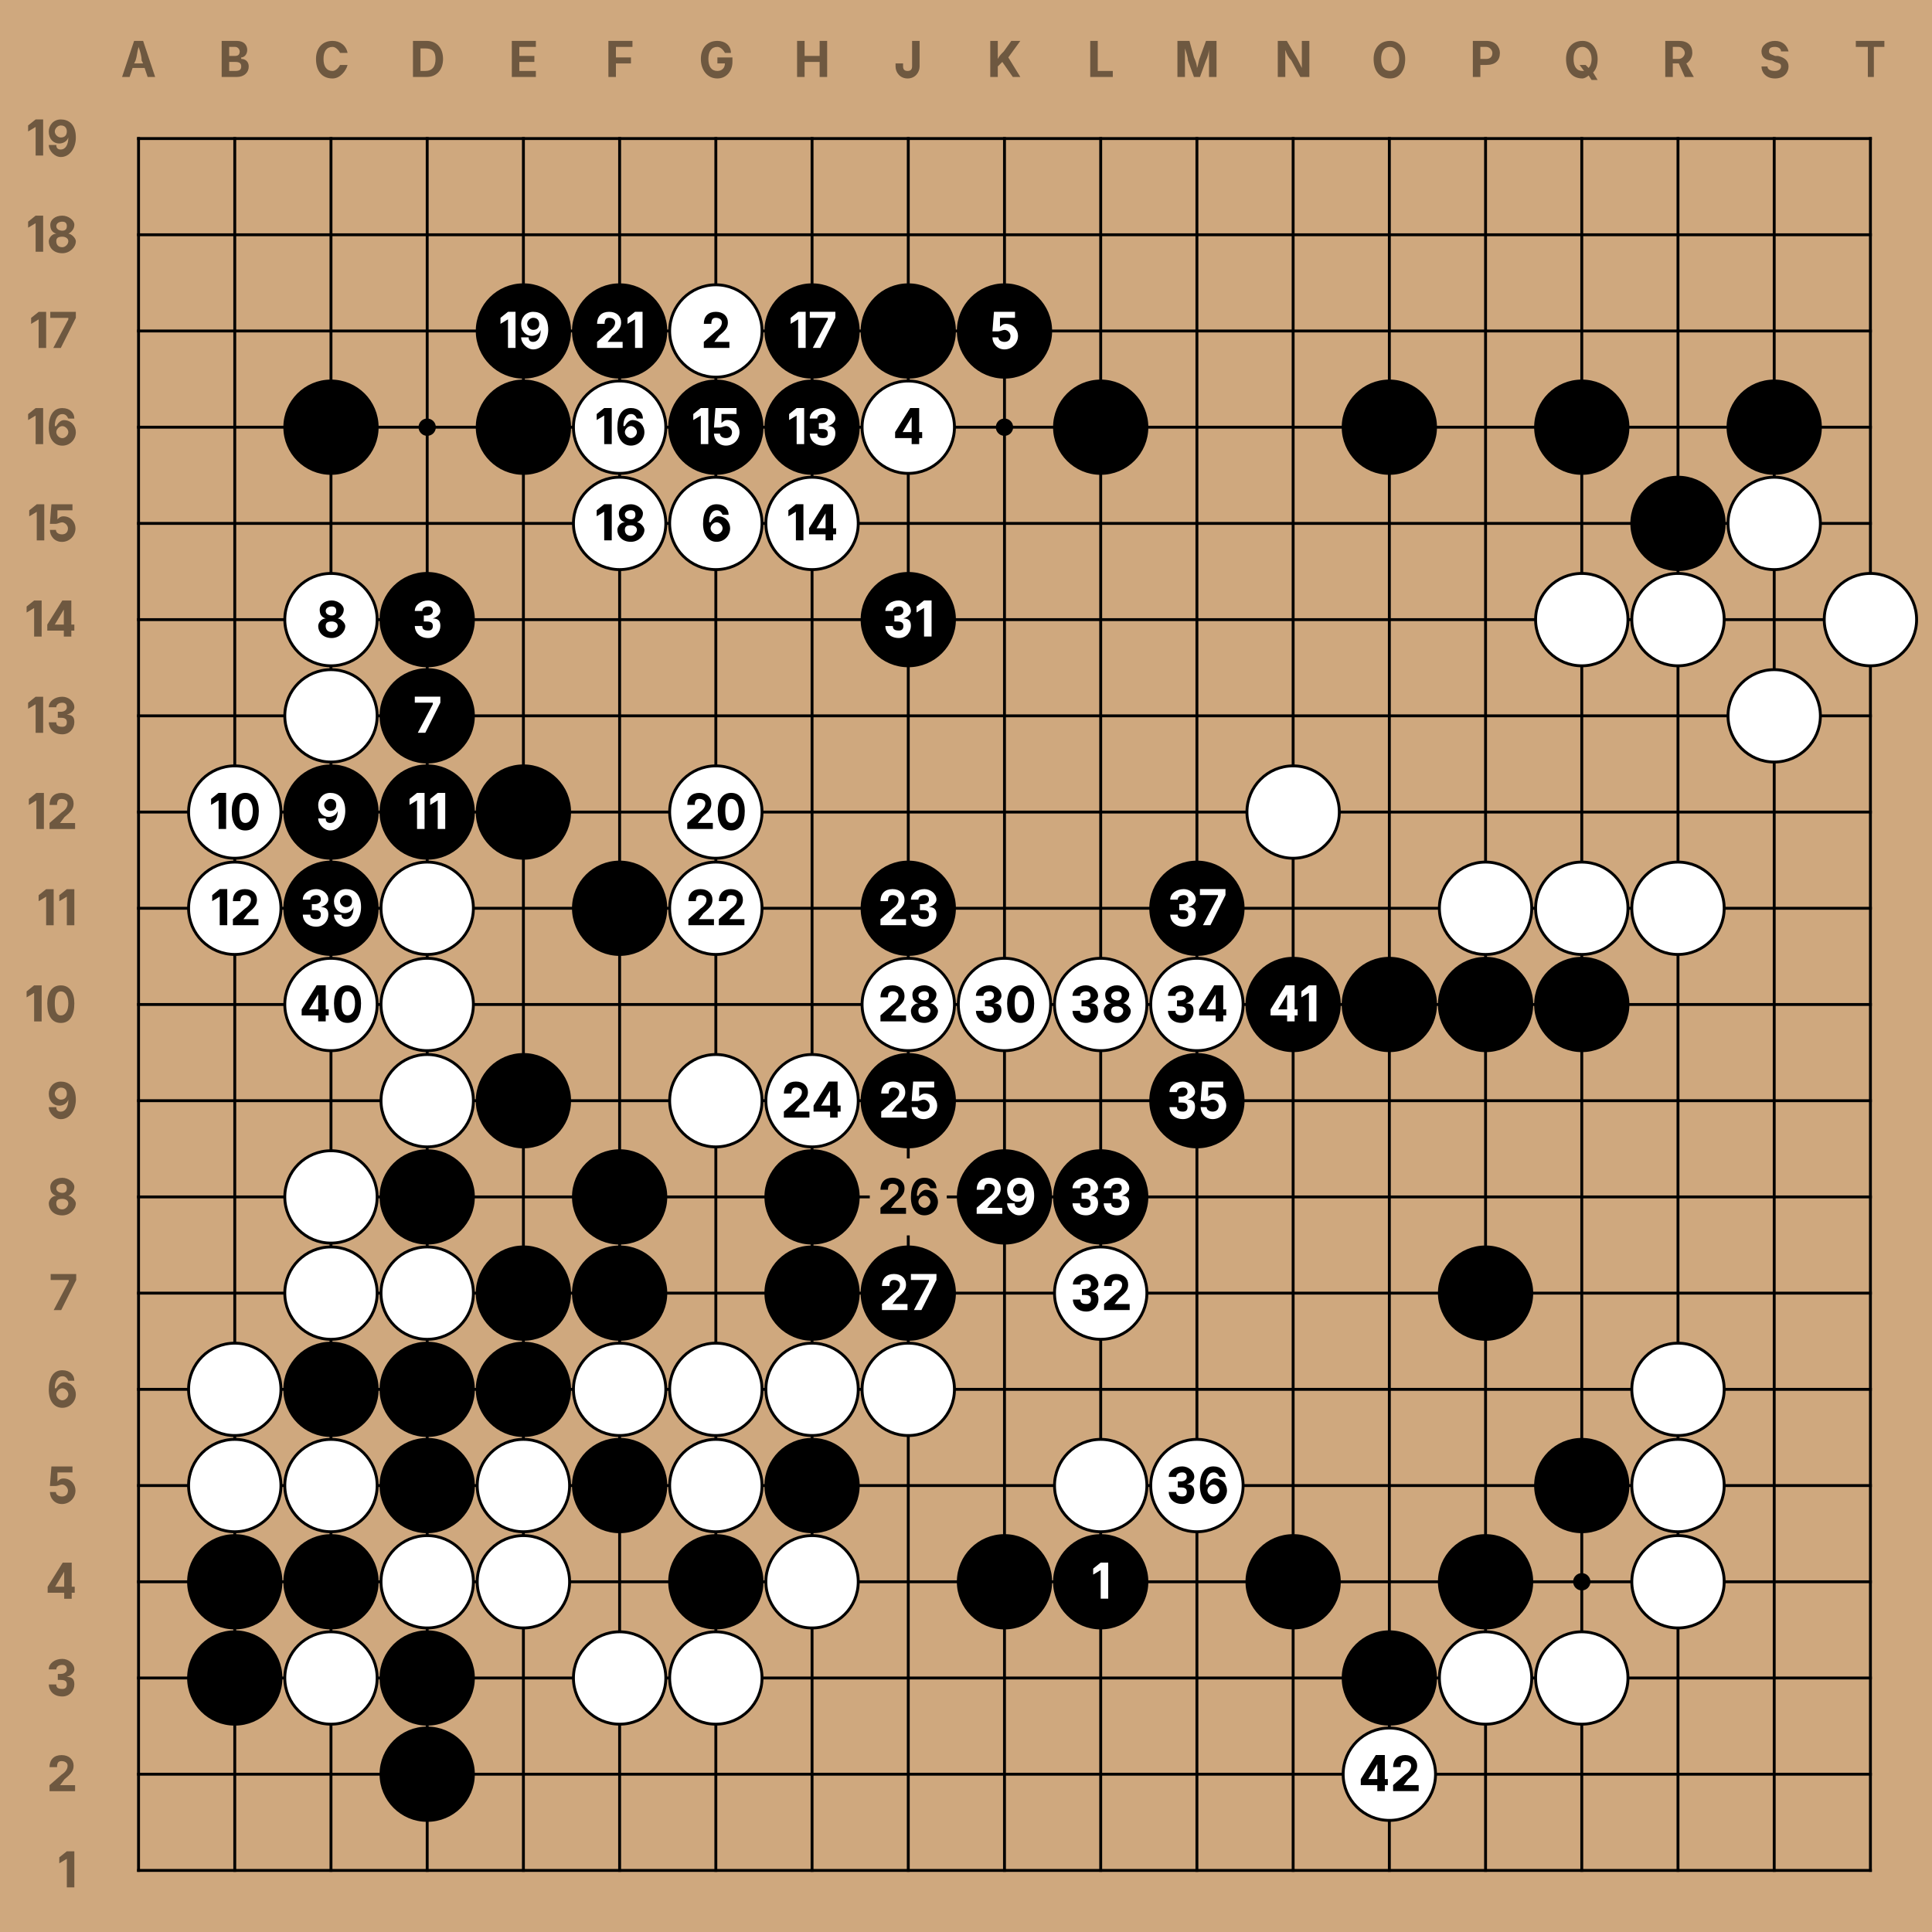
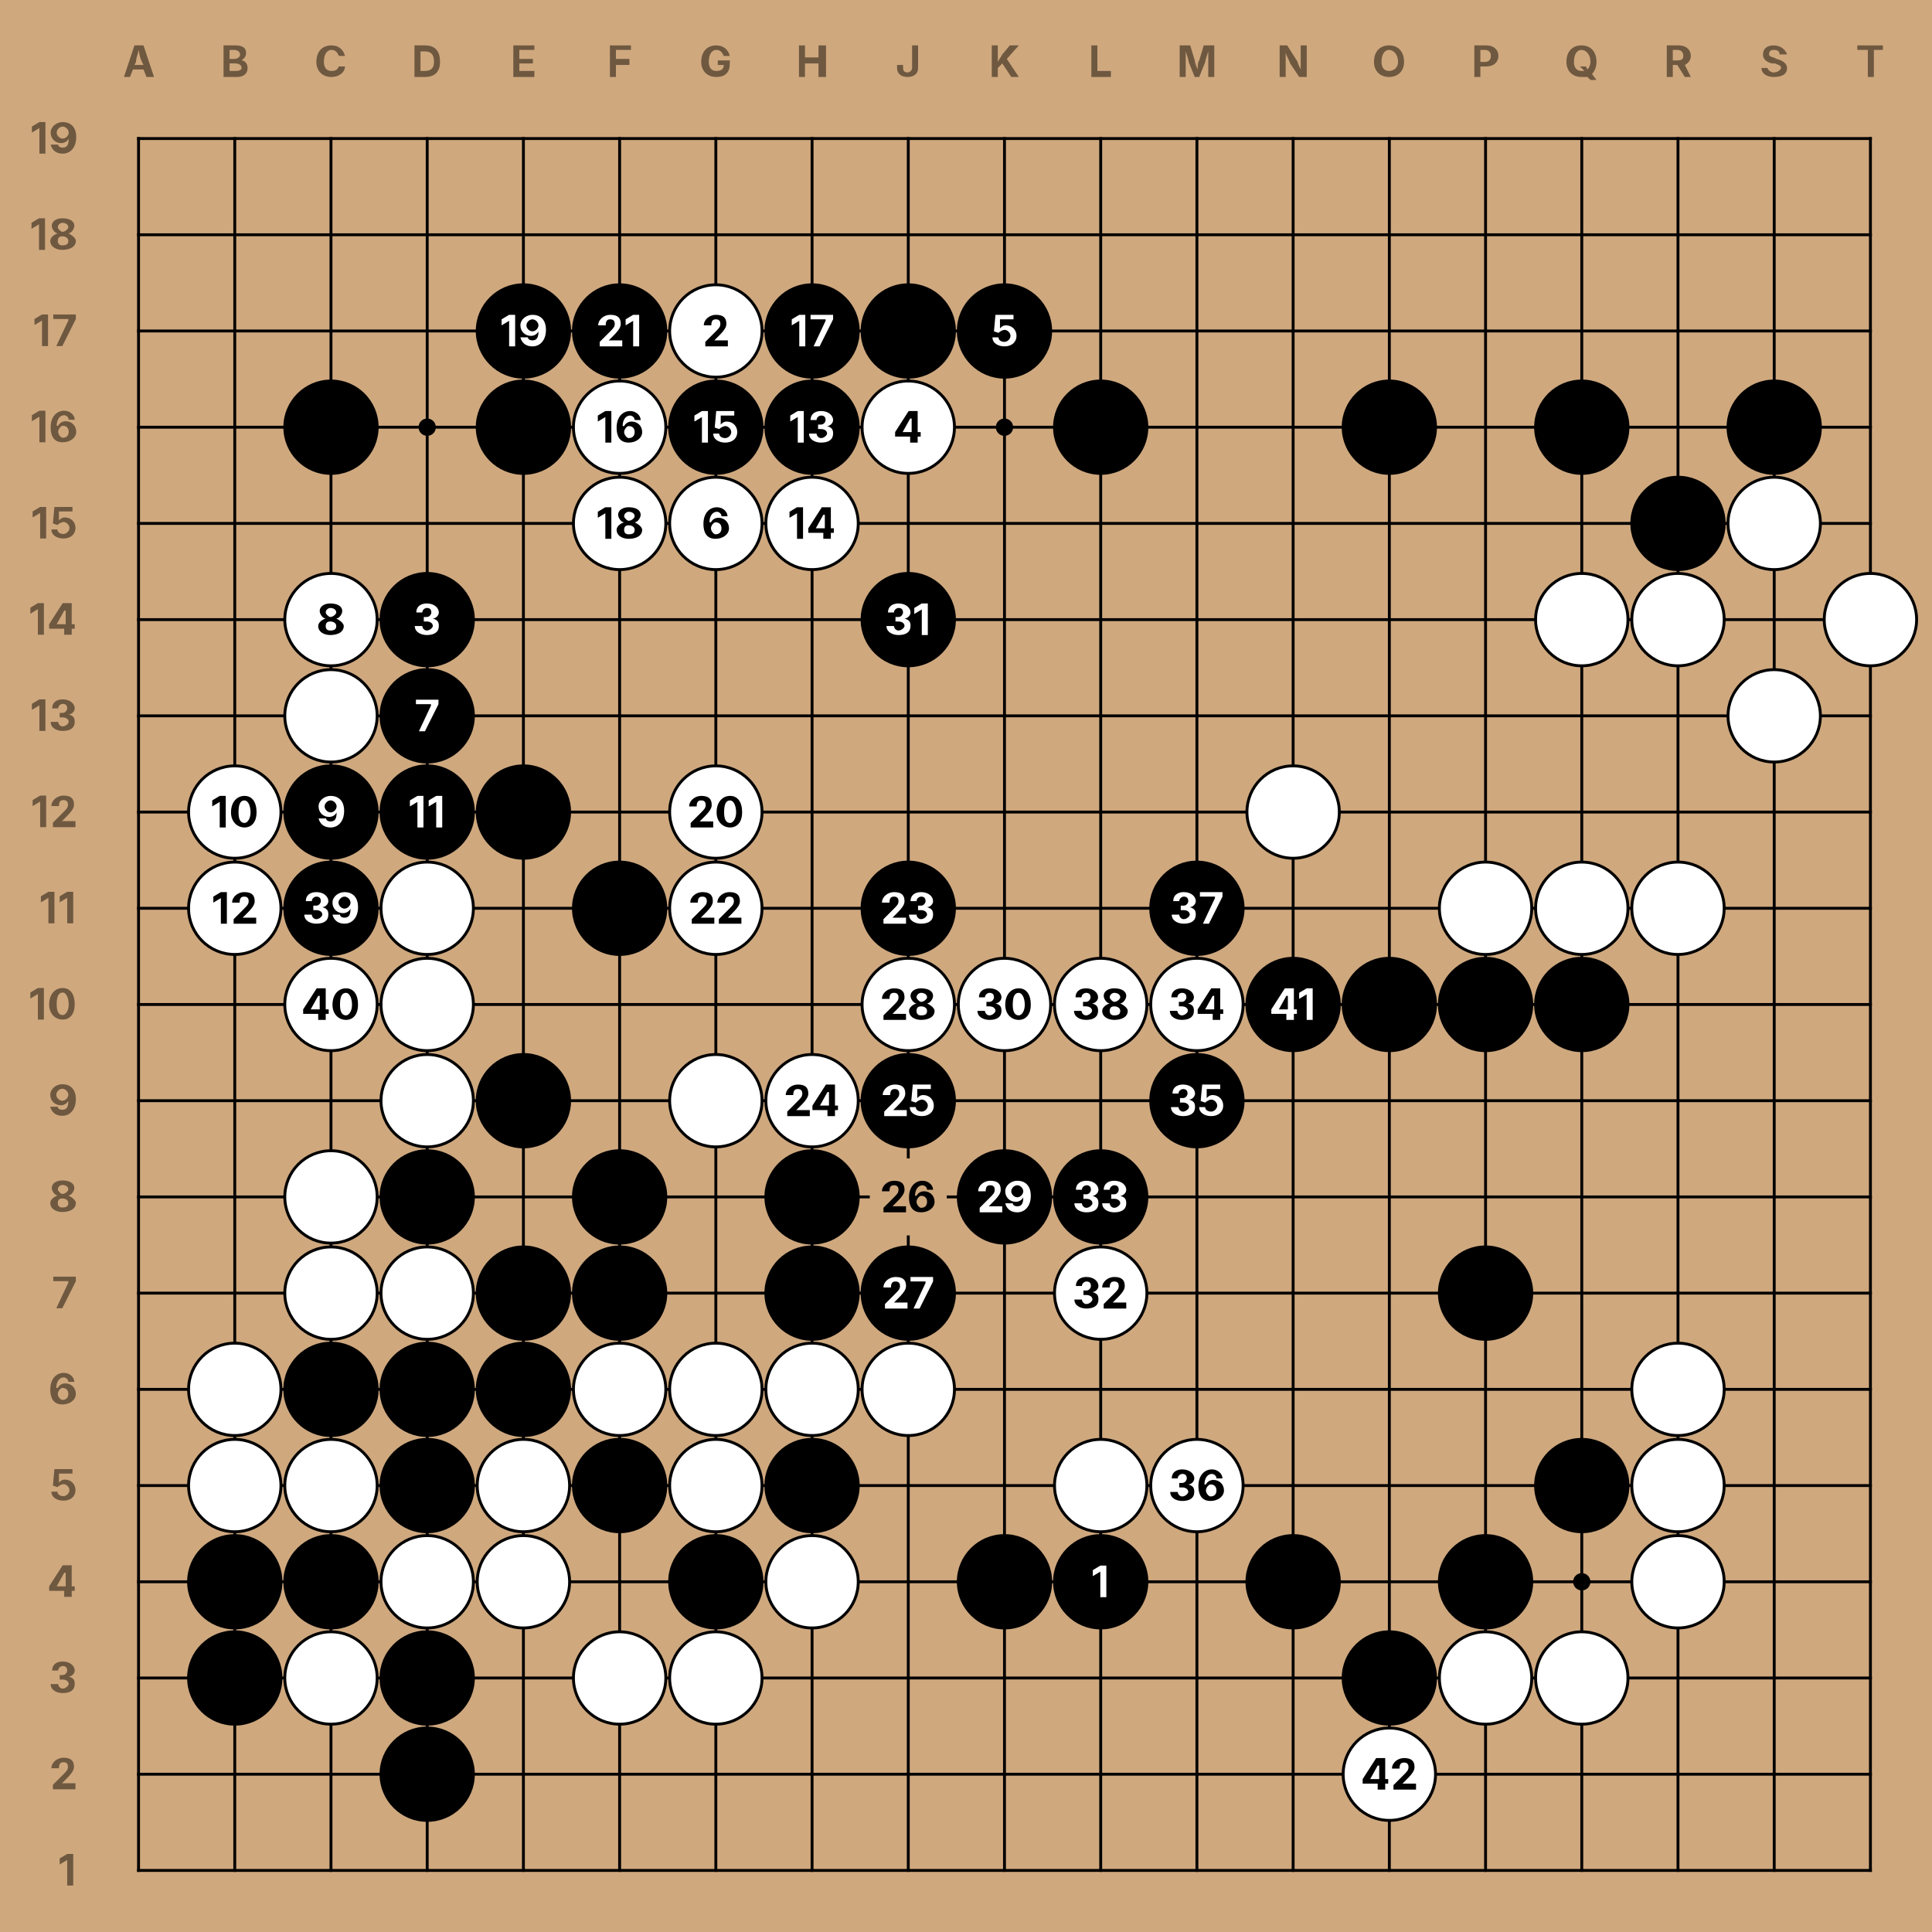
- <svg xmlns="http://www.w3.org/2000/svg" font-family="Inter" font-size="0.5" font-weight="700" viewBox="0 0 800 800" width="800">
+ <svg xmlns="http://www.w3.org/2000/svg" font-family="Inter" font-size="0.45" font-weight="700" viewBox="0 0 800 800" width="800">
  <defs>
    <clipPath id="board-clip">
      <rect height="19" width="19" x="-0.5" y="-0.5" />
    </clipPath>
    <marker id="linehead" markerHeight="4" markerWidth="4" refX="2" refY="2">
      <circle cx="2" cy="2" r="2" />
    </marker>
    <marker id="arrowhead" markerHeight="5" markerWidth="7" orient="auto" refX="7" refY="2.5">
      <polygon points="0 0, 7 2.5, 0 5" />
    </marker>
  </defs>
  <rect fill="#cfa87e" height="100%" width="100%" x="0" y="0" />
  <g id="diagram" transform="scale(39.8406, 39.8406)">
    <g id="board-view" transform="translate(1.44, 1.44)">
      <g clip-path="url(#board-clip)" id="goban">
        <g id="lines" stroke="black" stroke-linecap="square" stroke-width="0.03">
          <line x1="0" x2="0" y1="0" y2="18" />
          <line x1="1" x2="1" y1="0" y2="18" />
          <line x1="2" x2="2" y1="0" y2="18" />
          <line x1="3" x2="3" y1="0" y2="18" />
          <line x1="4" x2="4" y1="0" y2="18" />
          <line x1="5" x2="5" y1="0" y2="18" />
          <line x1="6" x2="6" y1="0" y2="18" />
          <line x1="7" x2="7" y1="0" y2="18" />
          <line x1="8" x2="8" y1="0" y2="18" />
          <line x1="9" x2="9" y1="0" y2="18" />
          <line x1="10" x2="10" y1="0" y2="18" />
          <line x1="11" x2="11" y1="0" y2="18" />
          <line x1="12" x2="12" y1="0" y2="18" />
          <line x1="13" x2="13" y1="0" y2="18" />
          <line x1="14" x2="14" y1="0" y2="18" />
          <line x1="15" x2="15" y1="0" y2="18" />
          <line x1="16" x2="16" y1="0" y2="18" />
          <line x1="17" x2="17" y1="0" y2="18" />
          <line x1="18" x2="18" y1="0" y2="18" />
          <line x1="0" x2="18" y1="0" y2="0" />
          <line x1="0" x2="18" y1="1" y2="1" />
          <line x1="0" x2="18" y1="2" y2="2" />
          <line x1="0" x2="18" y1="3" y2="3" />
          <line x1="0" x2="18" y1="4" y2="4" />
          <line x1="0" x2="18" y1="5" y2="5" />
          <line x1="0" x2="18" y1="6" y2="6" />
          <line x1="0" x2="18" y1="7" y2="7" />
          <line x1="0" x2="18" y1="8" y2="8" />
          <line x1="0" x2="18" y1="9" y2="9" />
          <line x1="0" x2="18" y1="10" y2="10" />
          <line x1="0" x2="18" y1="11" y2="11" />
          <line x1="0" x2="18" y1="12" y2="12" />
          <line x1="0" x2="18" y1="13" y2="13" />
          <line x1="0" x2="18" y1="14" y2="14" />
          <line x1="0" x2="18" y1="15" y2="15" />
          <line x1="0" x2="18" y1="16" y2="16" />
          <line x1="0" x2="18" y1="17" y2="17" />
          <line x1="0" x2="18" y1="18" y2="18" />
          <g fill="black" id="hoshi" stroke="none">
            <circle cx="3" cy="3" r="0.09" />
            <circle cx="3" cy="9" r="0.09" />
            <circle cx="3" cy="15" r="0.09" />
            <circle cx="9" cy="3" r="0.09" />
            <circle cx="9" cy="9" r="0.09" />
            <circle cx="9" cy="15" r="0.09" />
            <circle cx="15" cy="3" r="0.09" />
            <circle cx="15" cy="9" r="0.09" />
            <circle cx="15" cy="15" r="0.09" />
          </g>
        </g>
        <g id="stones" stroke="none">
          <circle cx="4" cy="2" fill="black" r="0.48" stroke="black" stroke-width="0.03" />
          <circle cx="5" cy="2" fill="black" r="0.48" stroke="black" stroke-width="0.03" />
          <circle cx="6" cy="2" fill="white" r="0.48" stroke="black" stroke-width="0.03" />
          <circle cx="7" cy="2" fill="black" r="0.48" stroke="black" stroke-width="0.03" />
          <circle cx="8" cy="2" fill="black" r="0.48" stroke="black" stroke-width="0.03" />
          <circle cx="9" cy="2" fill="black" r="0.48" stroke="black" stroke-width="0.03" />
          <circle cx="2" cy="3" fill="black" r="0.48" stroke="black" stroke-width="0.03" />
          <circle cx="4" cy="3" fill="black" r="0.48" stroke="black" stroke-width="0.03" />
          <circle cx="5" cy="3" fill="white" r="0.48" stroke="black" stroke-width="0.03" />
          <circle cx="6" cy="3" fill="black" r="0.48" stroke="black" stroke-width="0.03" />
          <circle cx="7" cy="3" fill="black" r="0.48" stroke="black" stroke-width="0.03" />
          <circle cx="8" cy="3" fill="white" r="0.48" stroke="black" stroke-width="0.03" />
          <circle cx="10" cy="3" fill="black" r="0.48" stroke="black" stroke-width="0.03" />
          <circle cx="13" cy="3" fill="black" r="0.48" stroke="black" stroke-width="0.03" />
          <circle cx="15" cy="3" fill="black" r="0.48" stroke="black" stroke-width="0.03" />
          <circle cx="17" cy="3" fill="black" r="0.48" stroke="black" stroke-width="0.03" />
          <circle cx="5" cy="4" fill="white" r="0.48" stroke="black" stroke-width="0.03" />
          <circle cx="6" cy="4" fill="white" r="0.48" stroke="black" stroke-width="0.03" />
          <circle cx="7" cy="4" fill="white" r="0.48" stroke="black" stroke-width="0.03" />
          <circle cx="16" cy="4" fill="black" r="0.48" stroke="black" stroke-width="0.03" />
          <circle cx="17" cy="4" fill="white" r="0.48" stroke="black" stroke-width="0.03" />
          <circle cx="2" cy="5" fill="white" r="0.48" stroke="black" stroke-width="0.03" />
          <circle cx="3" cy="5" fill="black" r="0.48" stroke="black" stroke-width="0.03" />
          <circle cx="8" cy="5" fill="black" r="0.48" stroke="black" stroke-width="0.03" />
          <circle cx="15" cy="5" fill="white" r="0.48" stroke="black" stroke-width="0.03" />
          <circle cx="16" cy="5" fill="white" r="0.48" stroke="black" stroke-width="0.03" />
          <circle cx="18" cy="5" fill="white" r="0.48" stroke="black" stroke-width="0.03" />
          <circle cx="2" cy="6" fill="white" r="0.48" stroke="black" stroke-width="0.03" />
          <circle cx="3" cy="6" fill="black" r="0.48" stroke="black" stroke-width="0.03" />
          <circle cx="17" cy="6" fill="white" r="0.48" stroke="black" stroke-width="0.03" />
          <circle cx="1" cy="7" fill="white" r="0.48" stroke="black" stroke-width="0.03" />
          <circle cx="2" cy="7" fill="black" r="0.48" stroke="black" stroke-width="0.03" />
          <circle cx="3" cy="7" fill="black" r="0.48" stroke="black" stroke-width="0.03" />
          <circle cx="4" cy="7" fill="black" r="0.48" stroke="black" stroke-width="0.03" />
          <circle cx="6" cy="7" fill="white" r="0.48" stroke="black" stroke-width="0.03" />
          <circle cx="12" cy="7" fill="white" r="0.48" stroke="black" stroke-width="0.03" />
          <circle cx="1" cy="8" fill="white" r="0.48" stroke="black" stroke-width="0.03" />
          <circle cx="2" cy="8" fill="black" r="0.48" stroke="black" stroke-width="0.03" />
          <circle cx="3" cy="8" fill="white" r="0.48" stroke="black" stroke-width="0.03" />
          <circle cx="5" cy="8" fill="black" r="0.48" stroke="black" stroke-width="0.03" />
          <circle cx="6" cy="8" fill="white" r="0.48" stroke="black" stroke-width="0.03" />
          <circle cx="8" cy="8" fill="black" r="0.48" stroke="black" stroke-width="0.03" />
          <circle cx="11" cy="8" fill="black" r="0.48" stroke="black" stroke-width="0.03" />
          <circle cx="14" cy="8" fill="white" r="0.48" stroke="black" stroke-width="0.03" />
          <circle cx="15" cy="8" fill="white" r="0.48" stroke="black" stroke-width="0.03" />
          <circle cx="16" cy="8" fill="white" r="0.48" stroke="black" stroke-width="0.03" />
          <circle cx="2" cy="9" fill="white" r="0.48" stroke="black" stroke-width="0.03" />
          <circle cx="3" cy="9" fill="white" r="0.48" stroke="black" stroke-width="0.03" />
          <circle cx="8" cy="9" fill="white" r="0.48" stroke="black" stroke-width="0.03" />
          <circle cx="9" cy="9" fill="white" r="0.48" stroke="black" stroke-width="0.03" />
          <circle cx="10" cy="9" fill="white" r="0.48" stroke="black" stroke-width="0.03" />
          <circle cx="11" cy="9" fill="white" r="0.48" stroke="black" stroke-width="0.03" />
          <circle cx="12" cy="9" fill="black" r="0.48" stroke="black" stroke-width="0.03" />
          <circle cx="13" cy="9" fill="black" r="0.48" stroke="black" stroke-width="0.03" />
          <circle cx="14" cy="9" fill="black" r="0.48" stroke="black" stroke-width="0.03" />
          <circle cx="15" cy="9" fill="black" r="0.48" stroke="black" stroke-width="0.03" />
          <circle cx="3" cy="10" fill="white" r="0.48" stroke="black" stroke-width="0.03" />
          <circle cx="4" cy="10" fill="black" r="0.48" stroke="black" stroke-width="0.03" />
          <circle cx="6" cy="10" fill="white" r="0.48" stroke="black" stroke-width="0.03" />
          <circle cx="7" cy="10" fill="white" r="0.48" stroke="black" stroke-width="0.03" />
          <circle cx="8" cy="10" fill="black" r="0.48" stroke="black" stroke-width="0.03" />
          <circle cx="11" cy="10" fill="black" r="0.48" stroke="black" stroke-width="0.03" />
          <circle cx="2" cy="11" fill="white" r="0.48" stroke="black" stroke-width="0.03" />
          <circle cx="3" cy="11" fill="black" r="0.48" stroke="black" stroke-width="0.03" />
          <circle cx="5" cy="11" fill="black" r="0.48" stroke="black" stroke-width="0.03" />
          <circle cx="7" cy="11" fill="black" r="0.48" stroke="black" stroke-width="0.03" />
          <circle cx="9" cy="11" fill="black" r="0.48" stroke="black" stroke-width="0.03" />
          <circle cx="10" cy="11" fill="black" r="0.48" stroke="black" stroke-width="0.03" />
          <circle cx="2" cy="12" fill="white" r="0.48" stroke="black" stroke-width="0.03" />
          <circle cx="3" cy="12" fill="white" r="0.48" stroke="black" stroke-width="0.03" />
          <circle cx="4" cy="12" fill="black" r="0.48" stroke="black" stroke-width="0.03" />
          <circle cx="5" cy="12" fill="black" r="0.48" stroke="black" stroke-width="0.03" />
          <circle cx="7" cy="12" fill="black" r="0.48" stroke="black" stroke-width="0.03" />
          <circle cx="8" cy="12" fill="black" r="0.48" stroke="black" stroke-width="0.03" />
          <circle cx="10" cy="12" fill="white" r="0.48" stroke="black" stroke-width="0.03" />
          <circle cx="14" cy="12" fill="black" r="0.48" stroke="black" stroke-width="0.03" />
          <circle cx="1" cy="13" fill="white" r="0.48" stroke="black" stroke-width="0.03" />
          <circle cx="2" cy="13" fill="black" r="0.48" stroke="black" stroke-width="0.03" />
          <circle cx="3" cy="13" fill="black" r="0.48" stroke="black" stroke-width="0.03" />
          <circle cx="4" cy="13" fill="black" r="0.48" stroke="black" stroke-width="0.03" />
          <circle cx="5" cy="13" fill="white" r="0.48" stroke="black" stroke-width="0.03" />
          <circle cx="6" cy="13" fill="white" r="0.48" stroke="black" stroke-width="0.03" />
          <circle cx="7" cy="13" fill="white" r="0.48" stroke="black" stroke-width="0.03" />
          <circle cx="8" cy="13" fill="white" r="0.48" stroke="black" stroke-width="0.03" />
          <circle cx="16" cy="13" fill="white" r="0.48" stroke="black" stroke-width="0.03" />
          <circle cx="1" cy="14" fill="white" r="0.48" stroke="black" stroke-width="0.03" />
          <circle cx="2" cy="14" fill="white" r="0.48" stroke="black" stroke-width="0.03" />
          <circle cx="3" cy="14" fill="black" r="0.48" stroke="black" stroke-width="0.03" />
          <circle cx="4" cy="14" fill="white" r="0.48" stroke="black" stroke-width="0.03" />
          <circle cx="5" cy="14" fill="black" r="0.48" stroke="black" stroke-width="0.03" />
          <circle cx="6" cy="14" fill="white" r="0.48" stroke="black" stroke-width="0.03" />
          <circle cx="7" cy="14" fill="black" r="0.48" stroke="black" stroke-width="0.03" />
          <circle cx="10" cy="14" fill="white" r="0.48" stroke="black" stroke-width="0.03" />
          <circle cx="11" cy="14" fill="white" r="0.48" stroke="black" stroke-width="0.03" />
          <circle cx="15" cy="14" fill="black" r="0.48" stroke="black" stroke-width="0.03" />
          <circle cx="16" cy="14" fill="white" r="0.48" stroke="black" stroke-width="0.03" />
          <circle cx="1" cy="15" fill="black" r="0.48" stroke="black" stroke-width="0.03" />
          <circle cx="2" cy="15" fill="black" r="0.48" stroke="black" stroke-width="0.03" />
          <circle cx="3" cy="15" fill="white" r="0.48" stroke="black" stroke-width="0.03" />
          <circle cx="4" cy="15" fill="white" r="0.48" stroke="black" stroke-width="0.03" />
          <circle cx="6" cy="15" fill="black" r="0.48" stroke="black" stroke-width="0.03" />
          <circle cx="7" cy="15" fill="white" r="0.48" stroke="black" stroke-width="0.03" />
          <circle cx="9" cy="15" fill="black" r="0.48" stroke="black" stroke-width="0.03" />
          <circle cx="10" cy="15" fill="black" r="0.48" stroke="black" stroke-width="0.03" />
          <circle cx="12" cy="15" fill="black" r="0.48" stroke="black" stroke-width="0.03" />
          <circle cx="14" cy="15" fill="black" r="0.48" stroke="black" stroke-width="0.03" />
          <circle cx="16" cy="15" fill="white" r="0.48" stroke="black" stroke-width="0.03" />
          <circle cx="1" cy="16" fill="black" r="0.48" stroke="black" stroke-width="0.03" />
          <circle cx="2" cy="16" fill="white" r="0.48" stroke="black" stroke-width="0.03" />
          <circle cx="3" cy="16" fill="black" r="0.48" stroke="black" stroke-width="0.03" />
          <circle cx="5" cy="16" fill="white" r="0.48" stroke="black" stroke-width="0.03" />
          <circle cx="6" cy="16" fill="white" r="0.48" stroke="black" stroke-width="0.03" />
          <circle cx="13" cy="16" fill="black" r="0.48" stroke="black" stroke-width="0.03" />
          <circle cx="14" cy="16" fill="white" r="0.48" stroke="black" stroke-width="0.03" />
          <circle cx="15" cy="16" fill="white" r="0.48" stroke="black" stroke-width="0.03" />
          <circle cx="3" cy="17" fill="black" r="0.48" stroke="black" stroke-width="0.03" />
          <circle cx="13" cy="17" fill="white" r="0.48" stroke="black" stroke-width="0.03" />
        </g>
        <g id="move-numbers" text-anchor="middle">
          <g>
            <text dy="0.35em" fill="white" x="10" y="15">1</text>
          </g>
          <g>
            <text dy="0.35em" fill="black" x="6" y="2">2</text>
          </g>
          <g>
            <text dy="0.35em" fill="white" x="3" y="5">3</text>
          </g>
          <g>
            <text dy="0.35em" fill="black" x="8" y="3">4</text>
          </g>
          <g>
            <text dy="0.35em" fill="white" x="9" y="2">5</text>
          </g>
          <g>
            <text dy="0.35em" fill="black" x="6" y="4">6</text>
          </g>
          <g>
            <text dy="0.35em" fill="white" x="3" y="6">7</text>
          </g>
          <g>
            <text dy="0.35em" fill="black" x="2" y="5">8</text>
          </g>
          <g>
            <text dy="0.35em" fill="white" x="2" y="7">9</text>
          </g>
          <g>
            <text dy="0.35em" fill="black" x="1" y="7">10</text>
          </g>
          <g>
            <text dy="0.35em" fill="white" x="3" y="7">11</text>
          </g>
          <g>
            <text dy="0.35em" fill="black" x="1" y="8">12</text>
          </g>
          <g>
            <text dy="0.35em" fill="white" x="7" y="3">13</text>
          </g>
          <g>
            <text dy="0.35em" fill="black" x="7" y="4">14</text>
          </g>
          <g>
            <text dy="0.35em" fill="white" x="6" y="3">15</text>
          </g>
          <g>
            <text dy="0.35em" fill="black" x="5" y="3">16</text>
          </g>
          <g>
            <text dy="0.35em" fill="white" x="7" y="2">17</text>
          </g>
          <g>
            <text dy="0.35em" fill="black" x="5" y="4">18</text>
          </g>
          <g>
            <text dy="0.35em" fill="white" x="4" y="2">19</text>
          </g>
          <g>
            <text dy="0.35em" fill="black" x="6" y="7">20</text>
          </g>
          <g>
            <text dy="0.35em" fill="white" x="5" y="2">21</text>
          </g>
          <g>
            <text dy="0.35em" fill="black" x="6" y="8">22</text>
          </g>
          <g>
            <text dy="0.35em" fill="white" x="8" y="8">23</text>
          </g>
          <g>
            <text dy="0.35em" fill="black" x="7" y="10">24</text>
          </g>
          <g>
            <text dy="0.35em" fill="white" x="8" y="10">25</text>
          </g>
          <g>
            <rect fill="#cfa87e" height="0.8" width="0.8" x="7.6" y="10.6" />
            <text dy="0.35em" fill="black" x="8" y="11">26</text>
          </g>
          <g>
            <text dy="0.35em" fill="white" x="8" y="12">27</text>
          </g>
          <g>
            <text dy="0.35em" fill="black" x="8" y="9">28</text>
          </g>
          <g>
            <text dy="0.35em" fill="white" x="9" y="11">29</text>
          </g>
          <g>
            <text dy="0.35em" fill="black" x="9" y="9">30</text>
          </g>
          <g>
            <text dy="0.35em" fill="white" x="8" y="5">31</text>
          </g>
          <g>
            <text dy="0.35em" fill="black" x="10" y="12">32</text>
          </g>
          <g>
            <text dy="0.35em" fill="white" x="10" y="11">33</text>
          </g>
          <g>
            <text dy="0.35em" fill="black" x="11" y="9">34</text>
          </g>
          <g>
            <text dy="0.35em" fill="white" x="11" y="10">35</text>
          </g>
          <g>
            <text dy="0.35em" fill="black" x="11" y="14">36</text>
          </g>
          <g>
            <text dy="0.35em" fill="white" x="11" y="8">37</text>
          </g>
          <g>
            <text dy="0.35em" fill="black" x="10" y="9">38</text>
          </g>
          <g>
            <text dy="0.35em" fill="white" x="2" y="8">39</text>
          </g>
          <g>
            <text dy="0.35em" fill="black" x="2" y="9">40</text>
          </g>
          <g>
            <text dy="0.35em" fill="white" x="12" y="9">41</text>
          </g>
          <g>
            <text dy="0.35em" fill="black" x="13" y="17">42</text>
          </g>
        </g>
        <g id="markup-marks" />
        <g id="markup-triangles" />
        <g id="markup-circles" />
        <g id="markup-squares" />
        <g id="markup-selected" />
        <g id="markup-dimmed" />
        <g id="markup-labels" />
        <g id="markup-lines" marker-end="url(#linehead)" marker-start="url(#linehead)" stroke="black" stroke-width="0.03" />
        <g id="markup-arrows" marker-end="url(#arrowhead)" stroke="black" stroke-width="0.03" />
      </g>
    </g>
    <g fill="#6e5840" id="board-labels" transform="translate(0.8, 0.8)">
      <g text-anchor="middle">
        <text x="0.64" y="0">A</text>
        <text x="1.64" y="0">B</text>
        <text x="2.64" y="0">C</text>
        <text x="3.64" y="0">D</text>
        <text x="4.64" y="0">E</text>
        <text x="5.64" y="0">F</text>
        <text x="6.64" y="0">G</text>
        <text x="7.64" y="0">H</text>
        <text x="8.64" y="0">J</text>
        <text x="9.64" y="0">K</text>
        <text x="10.64" y="0">L</text>
        <text x="11.64" y="0">M</text>
        <text x="12.64" y="0">N</text>
        <text x="13.64" y="0">O</text>
        <text x="14.64" y="0">P</text>
        <text x="15.64" y="0">Q</text>
        <text x="16.64" y="0">R</text>
        <text x="17.64" y="0">S</text>
        <text x="18.64" y="0">T</text>
      </g>
      <g text-anchor="end">
        <text dy="0.35em" x="0" y="18.64">1</text>
        <text dy="0.35em" x="0" y="17.64">2</text>
        <text dy="0.35em" x="0" y="16.64">3</text>
        <text dy="0.35em" x="0" y="15.64">4</text>
        <text dy="0.35em" x="0" y="14.64">5</text>
        <text dy="0.35em" x="0" y="13.64">6</text>
        <text dy="0.35em" x="0" y="12.64">7</text>
        <text dy="0.35em" x="0" y="11.64">8</text>
        <text dy="0.35em" x="0" y="10.64">9</text>
        <text dy="0.35em" x="0" y="9.64">10</text>
        <text dy="0.35em" x="0" y="8.64">11</text>
        <text dy="0.35em" x="0" y="7.64">12</text>
        <text dy="0.35em" x="0" y="6.64">13</text>
        <text dy="0.35em" x="0" y="5.64">14</text>
        <text dy="0.35em" x="0" y="4.64">15</text>
        <text dy="0.35em" x="0" y="3.64">16</text>
        <text dy="0.35em" x="0" y="2.64">17</text>
        <text dy="0.35em" x="0" y="1.64">18</text>
        <text dy="0.35em" x="0" y="0.64">19</text>
      </g>
    </g>
  </g>
</svg>
